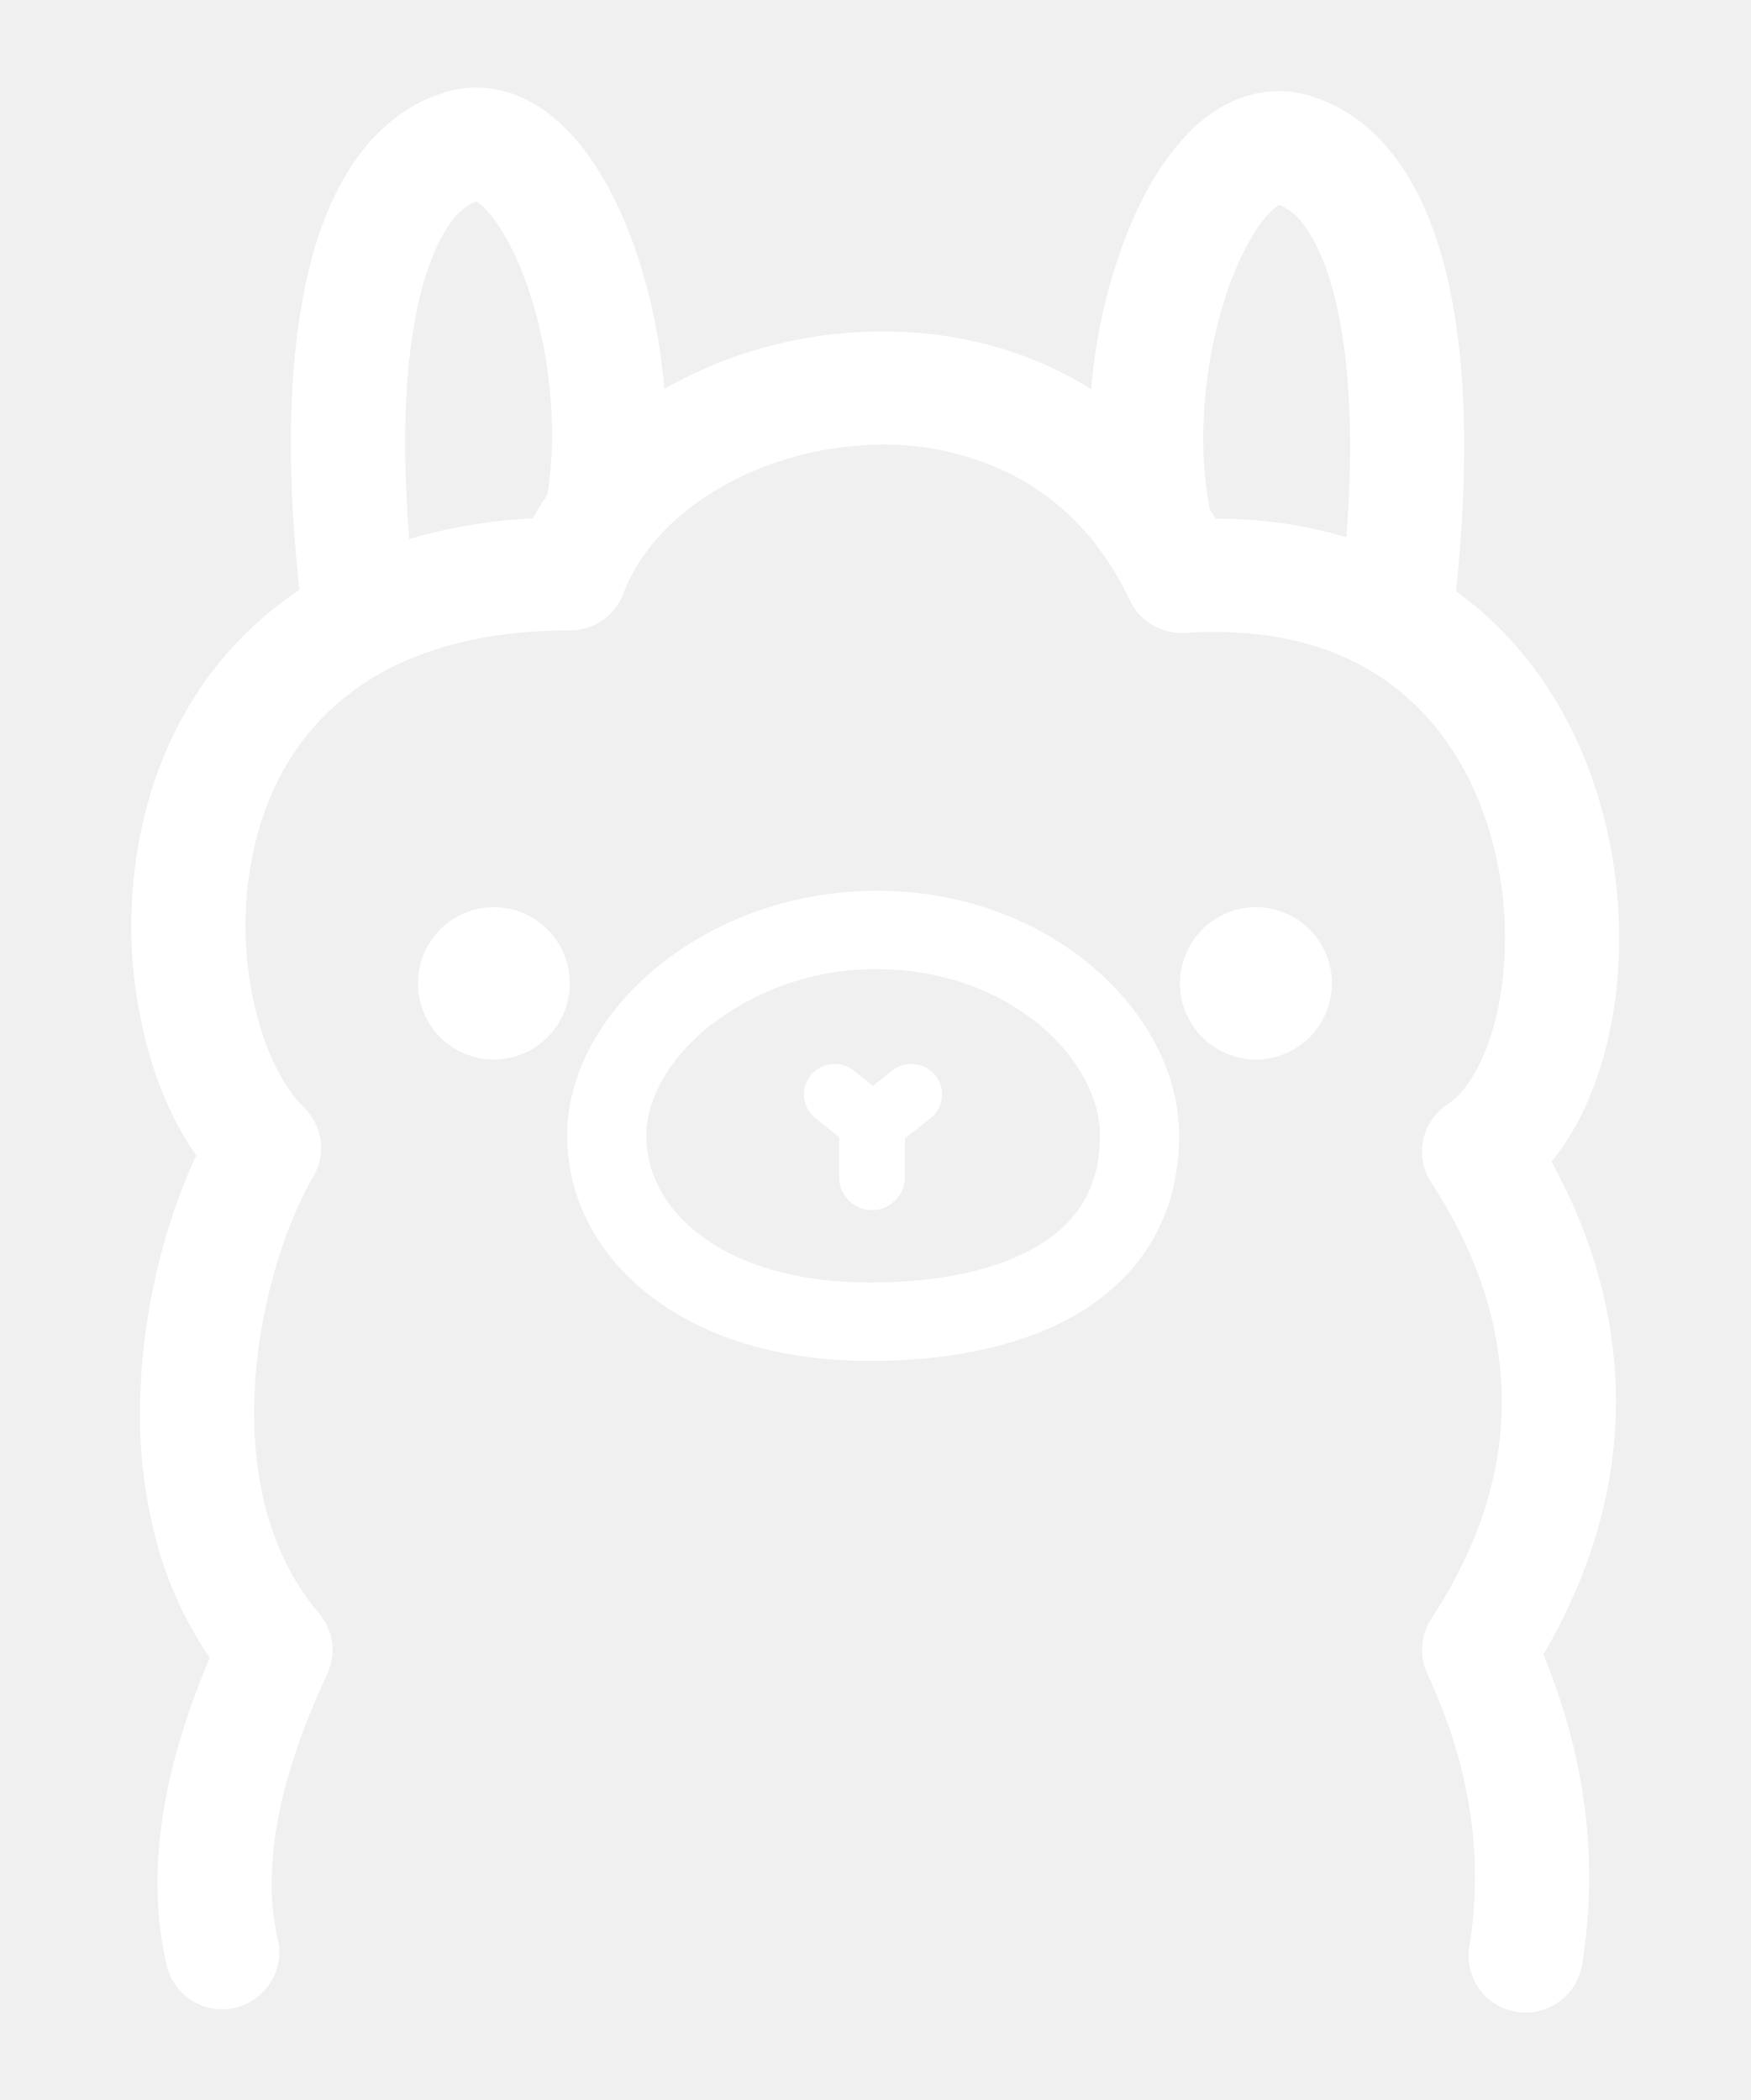
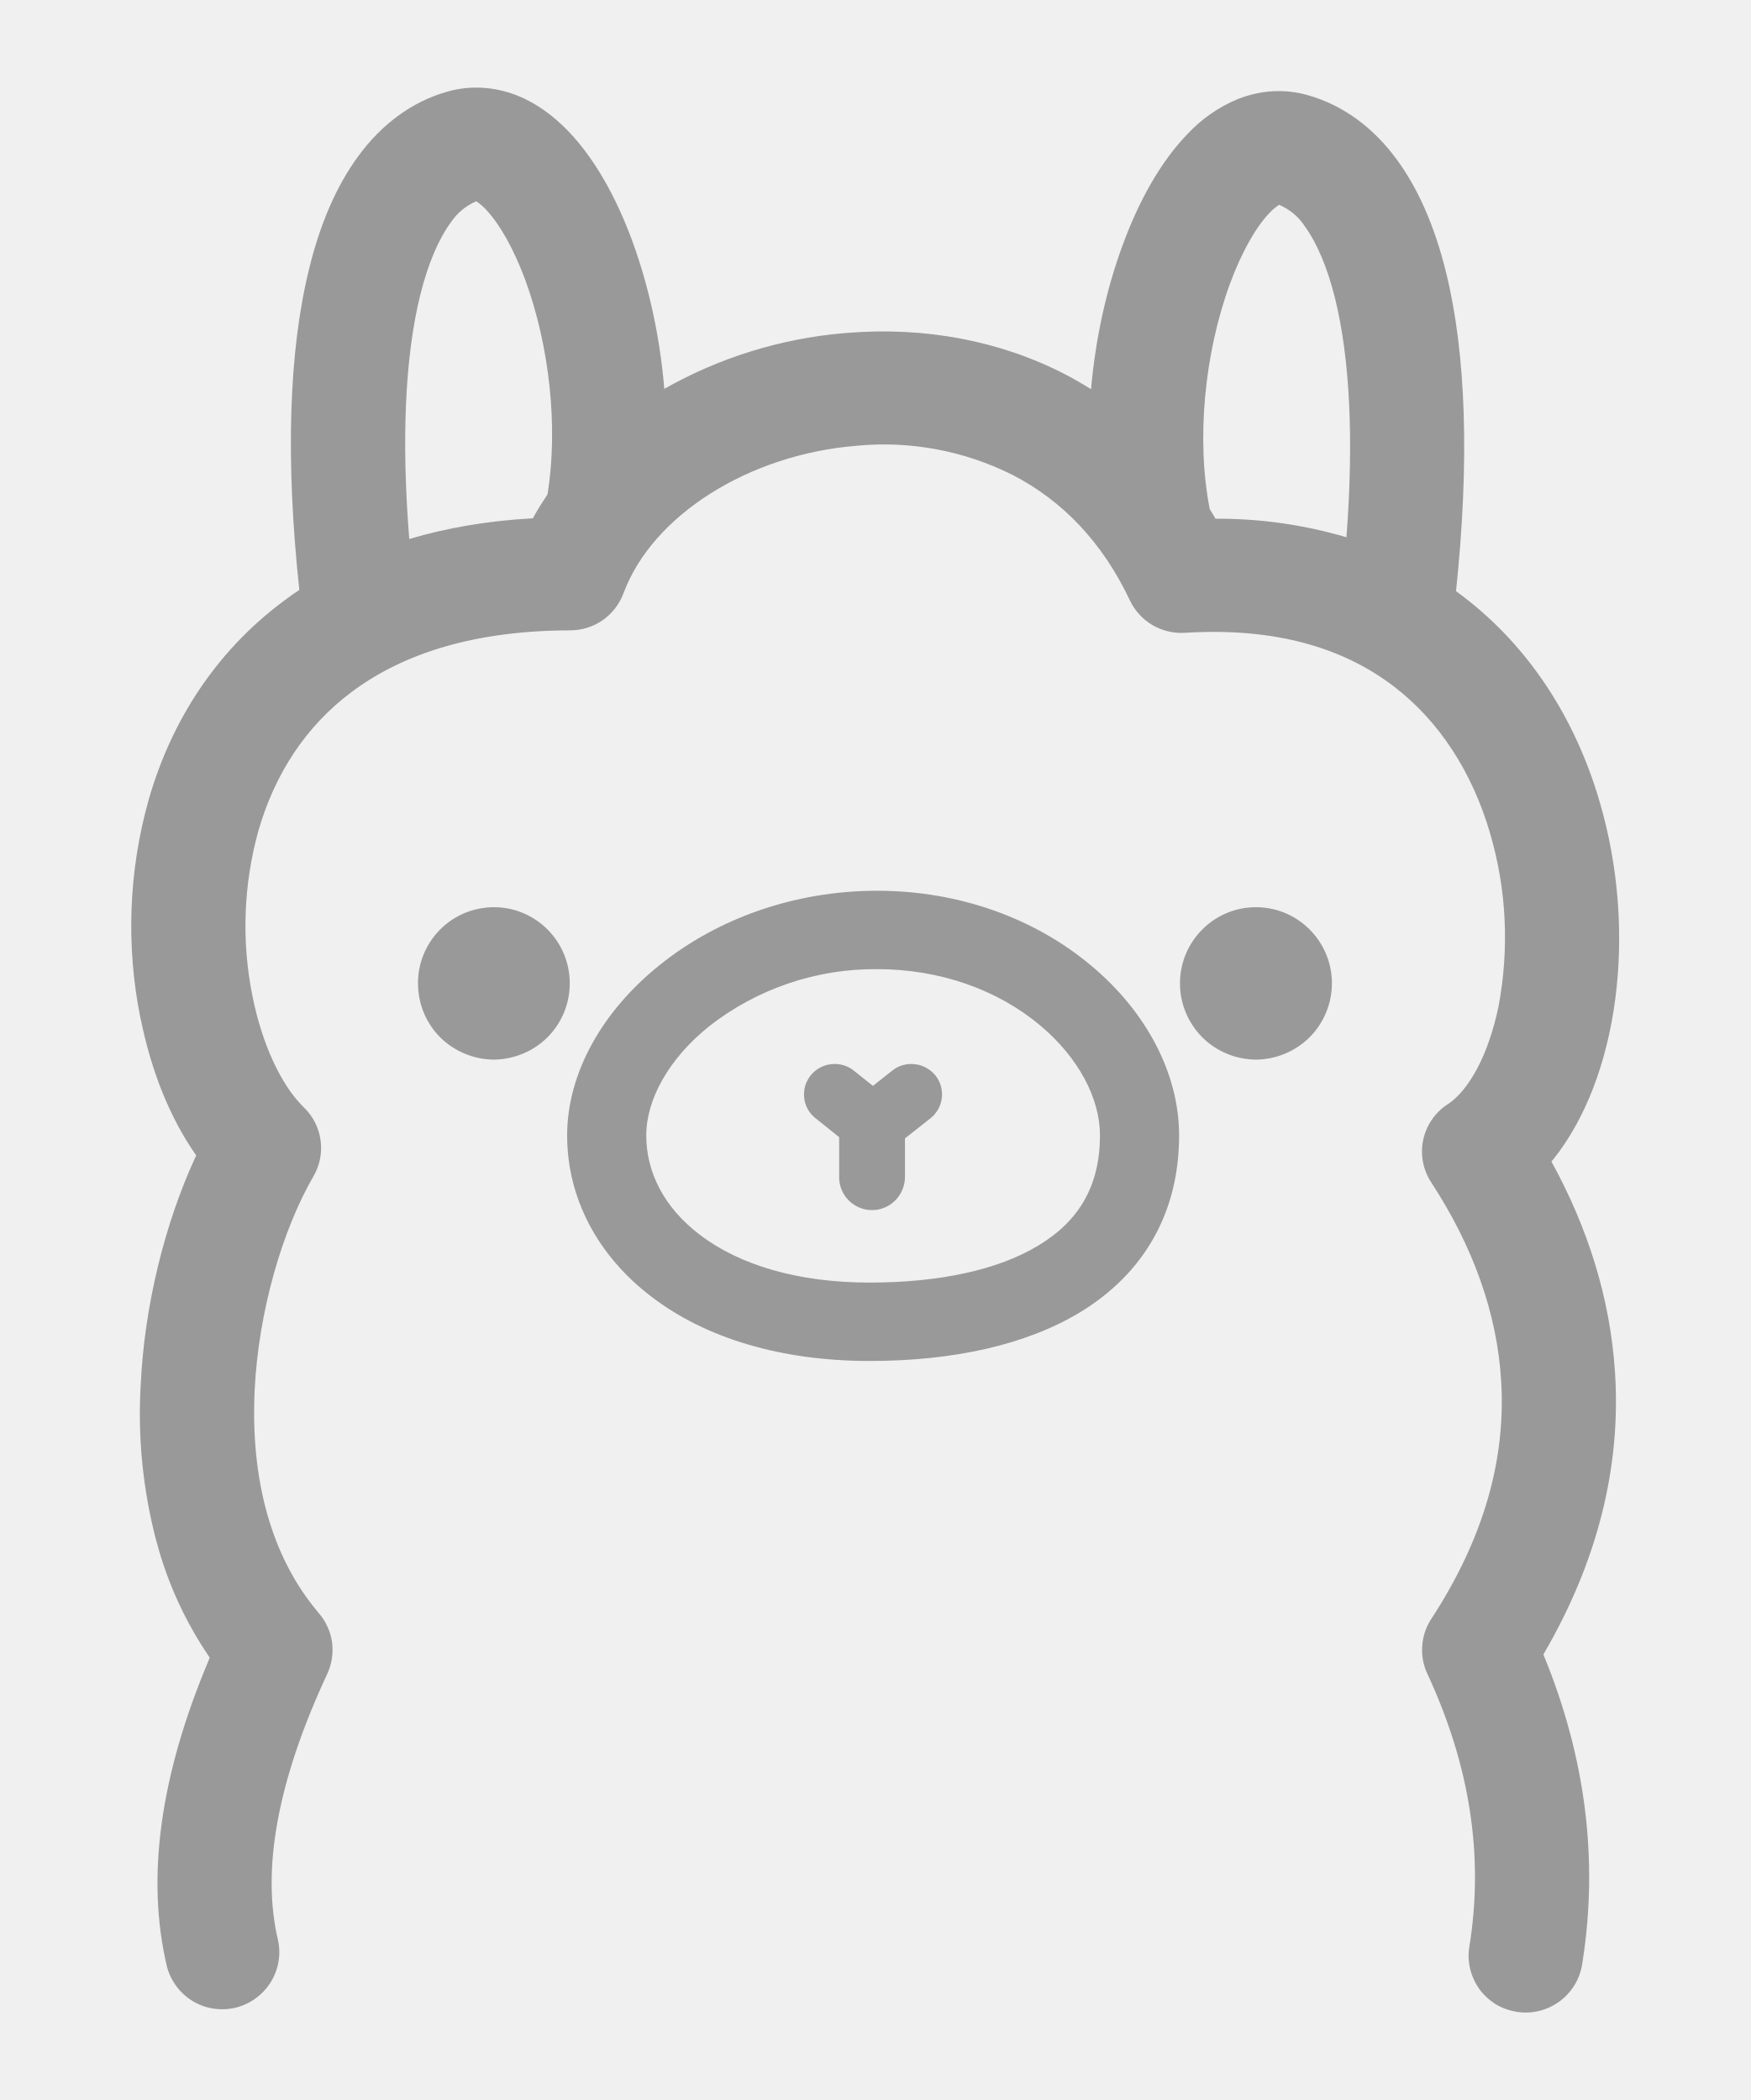
<svg xmlns="http://www.w3.org/2000/svg" width="10" height="12" viewBox="0 0 10 12" fill="none">
-   <path fill-rule="evenodd" clip-rule="evenodd" d="M2.953 0.545C3.061 0.588 3.158 0.658 3.247 0.75C3.394 0.903 3.519 1.122 3.614 1.382C3.709 1.643 3.771 1.932 3.795 2.222C4.109 2.044 4.459 1.935 4.819 1.904L4.845 1.902C5.28 1.867 5.71 1.945 6.085 2.139C6.135 2.165 6.185 2.194 6.233 2.224C6.258 1.939 6.319 1.657 6.413 1.402C6.508 1.142 6.633 0.923 6.78 0.77C6.862 0.681 6.962 0.611 7.074 0.565C7.203 0.515 7.339 0.506 7.472 0.544C7.673 0.601 7.845 0.728 7.98 0.912C8.104 1.081 8.197 1.297 8.261 1.556C8.376 2.023 8.396 2.637 8.318 3.378L8.345 3.398L8.358 3.408C8.736 3.696 9 4.106 9.139 4.583C9.357 5.326 9.247 6.16 8.872 6.627L8.863 6.637L8.864 6.639C9.073 7.02 9.199 7.422 9.226 7.839L9.227 7.854C9.259 8.386 9.127 8.922 8.82 9.449L8.817 9.454L8.822 9.466C9.058 10.044 9.132 10.627 9.041 11.209L9.038 11.228C9.024 11.313 8.976 11.389 8.906 11.439C8.836 11.489 8.749 11.51 8.664 11.496C8.622 11.489 8.582 11.475 8.545 11.453C8.509 11.43 8.477 11.401 8.452 11.367C8.427 11.332 8.409 11.293 8.399 11.252C8.389 11.21 8.387 11.167 8.394 11.125C8.478 10.609 8.399 10.091 8.154 9.564C8.131 9.515 8.121 9.461 8.125 9.407C8.128 9.353 8.145 9.301 8.174 9.255L8.176 9.252C8.478 8.79 8.603 8.337 8.576 7.892C8.553 7.503 8.414 7.12 8.176 6.756C8.13 6.685 8.113 6.599 8.13 6.516C8.147 6.433 8.196 6.36 8.266 6.313L8.271 6.31C8.392 6.23 8.504 6.027 8.561 5.75C8.623 5.421 8.607 5.083 8.513 4.763C8.411 4.413 8.223 4.121 7.961 3.921C7.663 3.694 7.269 3.585 6.771 3.616C6.705 3.62 6.64 3.605 6.584 3.572C6.528 3.539 6.483 3.49 6.455 3.431C6.298 3.098 6.069 2.86 5.783 2.713C5.509 2.576 5.202 2.518 4.897 2.547C4.275 2.596 3.726 2.947 3.562 3.39C3.539 3.452 3.497 3.506 3.443 3.544C3.388 3.582 3.324 3.602 3.257 3.602C2.724 3.603 2.311 3.728 2.009 3.954C1.748 4.149 1.57 4.421 1.476 4.748C1.391 5.055 1.379 5.378 1.442 5.691C1.498 5.97 1.607 6.201 1.733 6.325L1.737 6.329C1.843 6.432 1.865 6.594 1.791 6.721C1.611 7.032 1.477 7.496 1.455 7.941C1.43 8.45 1.548 8.892 1.814 9.209L1.822 9.219C1.862 9.265 1.888 9.323 1.897 9.384C1.905 9.445 1.896 9.508 1.87 9.564C1.582 10.182 1.493 10.69 1.589 11.09C1.606 11.173 1.59 11.259 1.544 11.331C1.498 11.402 1.427 11.453 1.344 11.473C1.261 11.492 1.174 11.479 1.101 11.435C1.029 11.391 0.976 11.321 0.954 11.239C0.833 10.73 0.915 10.147 1.191 9.49L1.198 9.472L1.194 9.466C1.058 9.266 0.957 9.045 0.895 8.812L0.892 8.802C0.816 8.511 0.786 8.21 0.804 7.91C0.826 7.455 0.943 6.989 1.115 6.615L1.121 6.602L1.12 6.601C0.973 6.392 0.865 6.124 0.805 5.828L0.802 5.816C0.719 5.403 0.735 4.977 0.849 4.571C0.98 4.114 1.237 3.721 1.617 3.437C1.647 3.414 1.678 3.392 1.71 3.371C1.63 2.624 1.65 2.006 1.766 1.536C1.829 1.277 1.923 1.061 2.047 0.892C2.182 0.708 2.354 0.581 2.554 0.524C2.687 0.486 2.824 0.495 2.953 0.545ZM5.011 5.09C5.479 5.09 5.911 5.247 6.234 5.518C6.549 5.781 6.736 6.135 6.736 6.488C6.736 6.932 6.533 7.278 6.17 7.499C5.86 7.686 5.444 7.777 4.968 7.777C4.464 7.777 4.033 7.648 3.722 7.41C3.413 7.175 3.24 6.845 3.24 6.488C3.24 6.134 3.439 5.779 3.768 5.515C4.102 5.246 4.543 5.09 5.011 5.09ZM5.011 5.538C4.664 5.535 4.326 5.65 4.053 5.863C3.822 6.048 3.692 6.281 3.692 6.488C3.692 6.702 3.797 6.903 3.997 7.055C4.224 7.229 4.559 7.329 4.968 7.329C5.368 7.329 5.705 7.256 5.934 7.116C6.166 6.976 6.284 6.773 6.284 6.488C6.284 6.276 6.161 6.043 5.943 5.86C5.701 5.657 5.373 5.538 5.011 5.538ZM5.342 6.143L5.344 6.145C5.404 6.221 5.391 6.33 5.316 6.39L5.17 6.505V6.728C5.169 6.778 5.149 6.825 5.114 6.86C5.079 6.895 5.031 6.915 4.982 6.915C4.932 6.915 4.884 6.895 4.849 6.86C4.814 6.825 4.794 6.778 4.794 6.728V6.498L4.658 6.389C4.64 6.375 4.625 6.357 4.614 6.337C4.603 6.317 4.596 6.295 4.594 6.272C4.592 6.249 4.594 6.226 4.6 6.204C4.607 6.182 4.618 6.162 4.632 6.144C4.662 6.108 4.704 6.085 4.75 6.081C4.797 6.076 4.843 6.089 4.879 6.119L4.987 6.205L5.097 6.118C5.133 6.089 5.178 6.076 5.224 6.081C5.27 6.085 5.312 6.108 5.342 6.143ZM2.822 5.184C3.061 5.184 3.255 5.379 3.255 5.619C3.255 5.734 3.21 5.845 3.128 5.927C3.047 6.008 2.936 6.054 2.821 6.055C2.706 6.054 2.596 6.008 2.514 5.927C2.433 5.845 2.388 5.735 2.388 5.62C2.387 5.504 2.433 5.394 2.514 5.312C2.595 5.23 2.706 5.184 2.822 5.184ZM7.175 5.184C7.415 5.184 7.609 5.379 7.609 5.619C7.609 5.734 7.563 5.845 7.482 5.927C7.4 6.008 7.29 6.054 7.175 6.055C7.059 6.054 6.949 6.008 6.868 5.927C6.787 5.845 6.741 5.735 6.741 5.62C6.741 5.504 6.786 5.394 6.868 5.312C6.949 5.23 7.059 5.184 7.175 5.184ZM2.72 1.15L2.719 1.151C2.661 1.176 2.611 1.218 2.576 1.27L2.574 1.273C2.505 1.368 2.445 1.507 2.4 1.689C2.315 2.035 2.292 2.505 2.338 3.08C2.553 3.016 2.787 2.976 3.04 2.962L3.045 2.961L3.054 2.944C3.077 2.903 3.102 2.864 3.128 2.825C3.19 2.439 3.139 1.979 3.002 1.603C2.935 1.421 2.853 1.278 2.775 1.196C2.759 1.179 2.741 1.164 2.722 1.151L2.72 1.15ZM7.307 1.17L7.306 1.171C7.287 1.184 7.269 1.199 7.253 1.216C7.175 1.297 7.093 1.441 7.026 1.623C6.881 2.02 6.833 2.511 6.911 2.909L6.94 2.957L6.944 2.964H6.959C7.207 2.964 7.454 3 7.692 3.07C7.735 2.508 7.711 2.049 7.628 1.709C7.583 1.527 7.523 1.388 7.454 1.293L7.452 1.29C7.417 1.237 7.367 1.196 7.309 1.171L7.307 1.17Z" fill="white" />
+   <path fill-rule="evenodd" clip-rule="evenodd" d="M2.953 0.545C3.061 0.588 3.158 0.658 3.247 0.75C3.394 0.903 3.519 1.122 3.614 1.382C3.709 1.643 3.771 1.932 3.795 2.222C4.109 2.044 4.459 1.935 4.819 1.904L4.845 1.902C5.28 1.867 5.71 1.945 6.085 2.139C6.135 2.165 6.185 2.194 6.233 2.224C6.258 1.939 6.319 1.657 6.413 1.402C6.508 1.142 6.633 0.923 6.78 0.77C6.862 0.681 6.962 0.611 7.074 0.565C7.203 0.515 7.339 0.506 7.472 0.544C7.673 0.601 7.845 0.728 7.98 0.912C8.104 1.081 8.197 1.297 8.261 1.556C8.376 2.023 8.396 2.637 8.318 3.378L8.345 3.398L8.358 3.408C8.736 3.696 9 4.106 9.139 4.583C9.357 5.326 9.247 6.16 8.872 6.627L8.863 6.637L8.864 6.639C9.073 7.02 9.199 7.422 9.226 7.839L9.227 7.854C9.259 8.386 9.127 8.922 8.82 9.449L8.817 9.454L8.822 9.466C9.058 10.044 9.132 10.627 9.041 11.209L9.038 11.228C9.024 11.313 8.976 11.389 8.906 11.439C8.836 11.489 8.749 11.51 8.664 11.496C8.622 11.489 8.582 11.475 8.545 11.453C8.509 11.43 8.477 11.401 8.452 11.367C8.427 11.332 8.409 11.293 8.399 11.252C8.389 11.21 8.387 11.167 8.394 11.125C8.478 10.609 8.399 10.091 8.154 9.564C8.131 9.515 8.121 9.461 8.125 9.407C8.128 9.353 8.145 9.301 8.174 9.255L8.176 9.252C8.478 8.79 8.603 8.337 8.576 7.892C8.553 7.503 8.414 7.12 8.176 6.756C8.13 6.685 8.113 6.599 8.13 6.516C8.147 6.433 8.196 6.36 8.266 6.313L8.271 6.31C8.392 6.23 8.504 6.027 8.561 5.75C8.623 5.421 8.607 5.083 8.513 4.763C8.411 4.413 8.223 4.121 7.961 3.921C7.663 3.694 7.269 3.585 6.771 3.616C6.705 3.62 6.64 3.605 6.584 3.572C6.528 3.539 6.483 3.49 6.455 3.431C6.298 3.098 6.069 2.86 5.783 2.713C5.509 2.576 5.202 2.518 4.897 2.547C4.275 2.596 3.726 2.947 3.562 3.39C3.539 3.452 3.497 3.506 3.443 3.544C3.388 3.582 3.324 3.602 3.257 3.602C2.724 3.603 2.311 3.728 2.009 3.954C1.748 4.149 1.57 4.421 1.476 4.748C1.391 5.055 1.379 5.378 1.442 5.691C1.498 5.97 1.607 6.201 1.733 6.325L1.737 6.329C1.843 6.432 1.865 6.594 1.791 6.721C1.611 7.032 1.477 7.496 1.455 7.941C1.43 8.45 1.548 8.892 1.814 9.209L1.822 9.219C1.862 9.265 1.888 9.323 1.897 9.384C1.905 9.445 1.896 9.508 1.87 9.564C1.582 10.182 1.493 10.69 1.589 11.09C1.606 11.173 1.59 11.259 1.544 11.331C1.498 11.402 1.427 11.453 1.344 11.473C1.261 11.492 1.174 11.479 1.101 11.435C1.029 11.391 0.976 11.321 0.954 11.239C0.833 10.73 0.915 10.147 1.191 9.49L1.198 9.472L1.194 9.466C1.058 9.266 0.957 9.045 0.895 8.812L0.892 8.802C0.816 8.511 0.786 8.21 0.804 7.91C0.826 7.455 0.943 6.989 1.115 6.615L1.121 6.602L1.12 6.601C0.973 6.392 0.865 6.124 0.805 5.828L0.802 5.816C0.719 5.403 0.735 4.977 0.849 4.571C0.98 4.114 1.237 3.721 1.617 3.437C1.647 3.414 1.678 3.392 1.71 3.371C1.63 2.624 1.65 2.006 1.766 1.536C1.829 1.277 1.923 1.061 2.047 0.892C2.182 0.708 2.354 0.581 2.554 0.524C2.687 0.486 2.824 0.495 2.953 0.545ZM5.011 5.09C5.479 5.09 5.911 5.247 6.234 5.518C6.549 5.781 6.736 6.135 6.736 6.488C6.736 6.932 6.533 7.278 6.17 7.499C5.86 7.686 5.444 7.777 4.968 7.777C4.464 7.777 4.033 7.648 3.722 7.41C3.413 7.175 3.24 6.845 3.24 6.488C3.24 6.134 3.439 5.779 3.768 5.515C4.102 5.246 4.543 5.09 5.011 5.09ZM5.011 5.538C4.664 5.535 4.326 5.65 4.053 5.863C3.822 6.048 3.692 6.281 3.692 6.488C3.692 6.702 3.797 6.903 3.997 7.055C4.224 7.229 4.559 7.329 4.968 7.329C5.368 7.329 5.705 7.256 5.934 7.116C6.166 6.976 6.284 6.773 6.284 6.488C6.284 6.276 6.161 6.043 5.943 5.86C5.701 5.657 5.373 5.538 5.011 5.538ZM5.342 6.143L5.344 6.145C5.404 6.221 5.391 6.33 5.316 6.39L5.17 6.505V6.728C5.169 6.778 5.149 6.825 5.114 6.86C5.079 6.895 5.031 6.915 4.982 6.915C4.932 6.915 4.884 6.895 4.849 6.86C4.814 6.825 4.794 6.778 4.794 6.728V6.498L4.658 6.389C4.64 6.375 4.625 6.357 4.614 6.337C4.603 6.317 4.596 6.295 4.594 6.272C4.592 6.249 4.594 6.226 4.6 6.204C4.607 6.182 4.618 6.162 4.632 6.144C4.662 6.108 4.704 6.085 4.75 6.081C4.797 6.076 4.843 6.089 4.879 6.119L4.987 6.205L5.097 6.118C5.133 6.089 5.178 6.076 5.224 6.081C5.27 6.085 5.312 6.108 5.342 6.143ZM2.822 5.184C3.061 5.184 3.255 5.379 3.255 5.619C3.255 5.734 3.21 5.845 3.128 5.927C3.047 6.008 2.936 6.054 2.821 6.055C2.706 6.054 2.596 6.008 2.514 5.927C2.433 5.845 2.388 5.735 2.388 5.62C2.387 5.504 2.433 5.394 2.514 5.312C2.595 5.23 2.706 5.184 2.822 5.184ZM7.175 5.184C7.415 5.184 7.609 5.379 7.609 5.619C7.609 5.734 7.563 5.845 7.482 5.927C7.4 6.008 7.29 6.054 7.175 6.055C7.059 6.054 6.949 6.008 6.868 5.927C6.787 5.845 6.741 5.735 6.741 5.62C6.741 5.504 6.786 5.394 6.868 5.312C6.949 5.23 7.059 5.184 7.175 5.184ZM2.72 1.15L2.719 1.151C2.661 1.176 2.611 1.218 2.576 1.27L2.574 1.273C2.505 1.368 2.445 1.507 2.4 1.689C2.315 2.035 2.292 2.505 2.338 3.08C2.553 3.016 2.787 2.976 3.04 2.962L3.045 2.961L3.054 2.944C3.077 2.903 3.102 2.864 3.128 2.825C3.19 2.439 3.139 1.979 3.002 1.603C2.935 1.421 2.853 1.278 2.775 1.196C2.759 1.179 2.741 1.164 2.722 1.151L2.72 1.15ZM7.307 1.17L7.306 1.171C7.287 1.184 7.269 1.199 7.253 1.216C7.175 1.297 7.093 1.441 7.026 1.623C6.881 2.02 6.833 2.511 6.911 2.909L6.94 2.957L6.944 2.964H6.959C7.207 2.964 7.454 3 7.692 3.07C7.735 2.508 7.711 2.049 7.628 1.709C7.583 1.527 7.523 1.388 7.454 1.293L7.452 1.29C7.417 1.237 7.367 1.196 7.309 1.171L7.307 1.17Z" fill="#999999" />
</svg>
